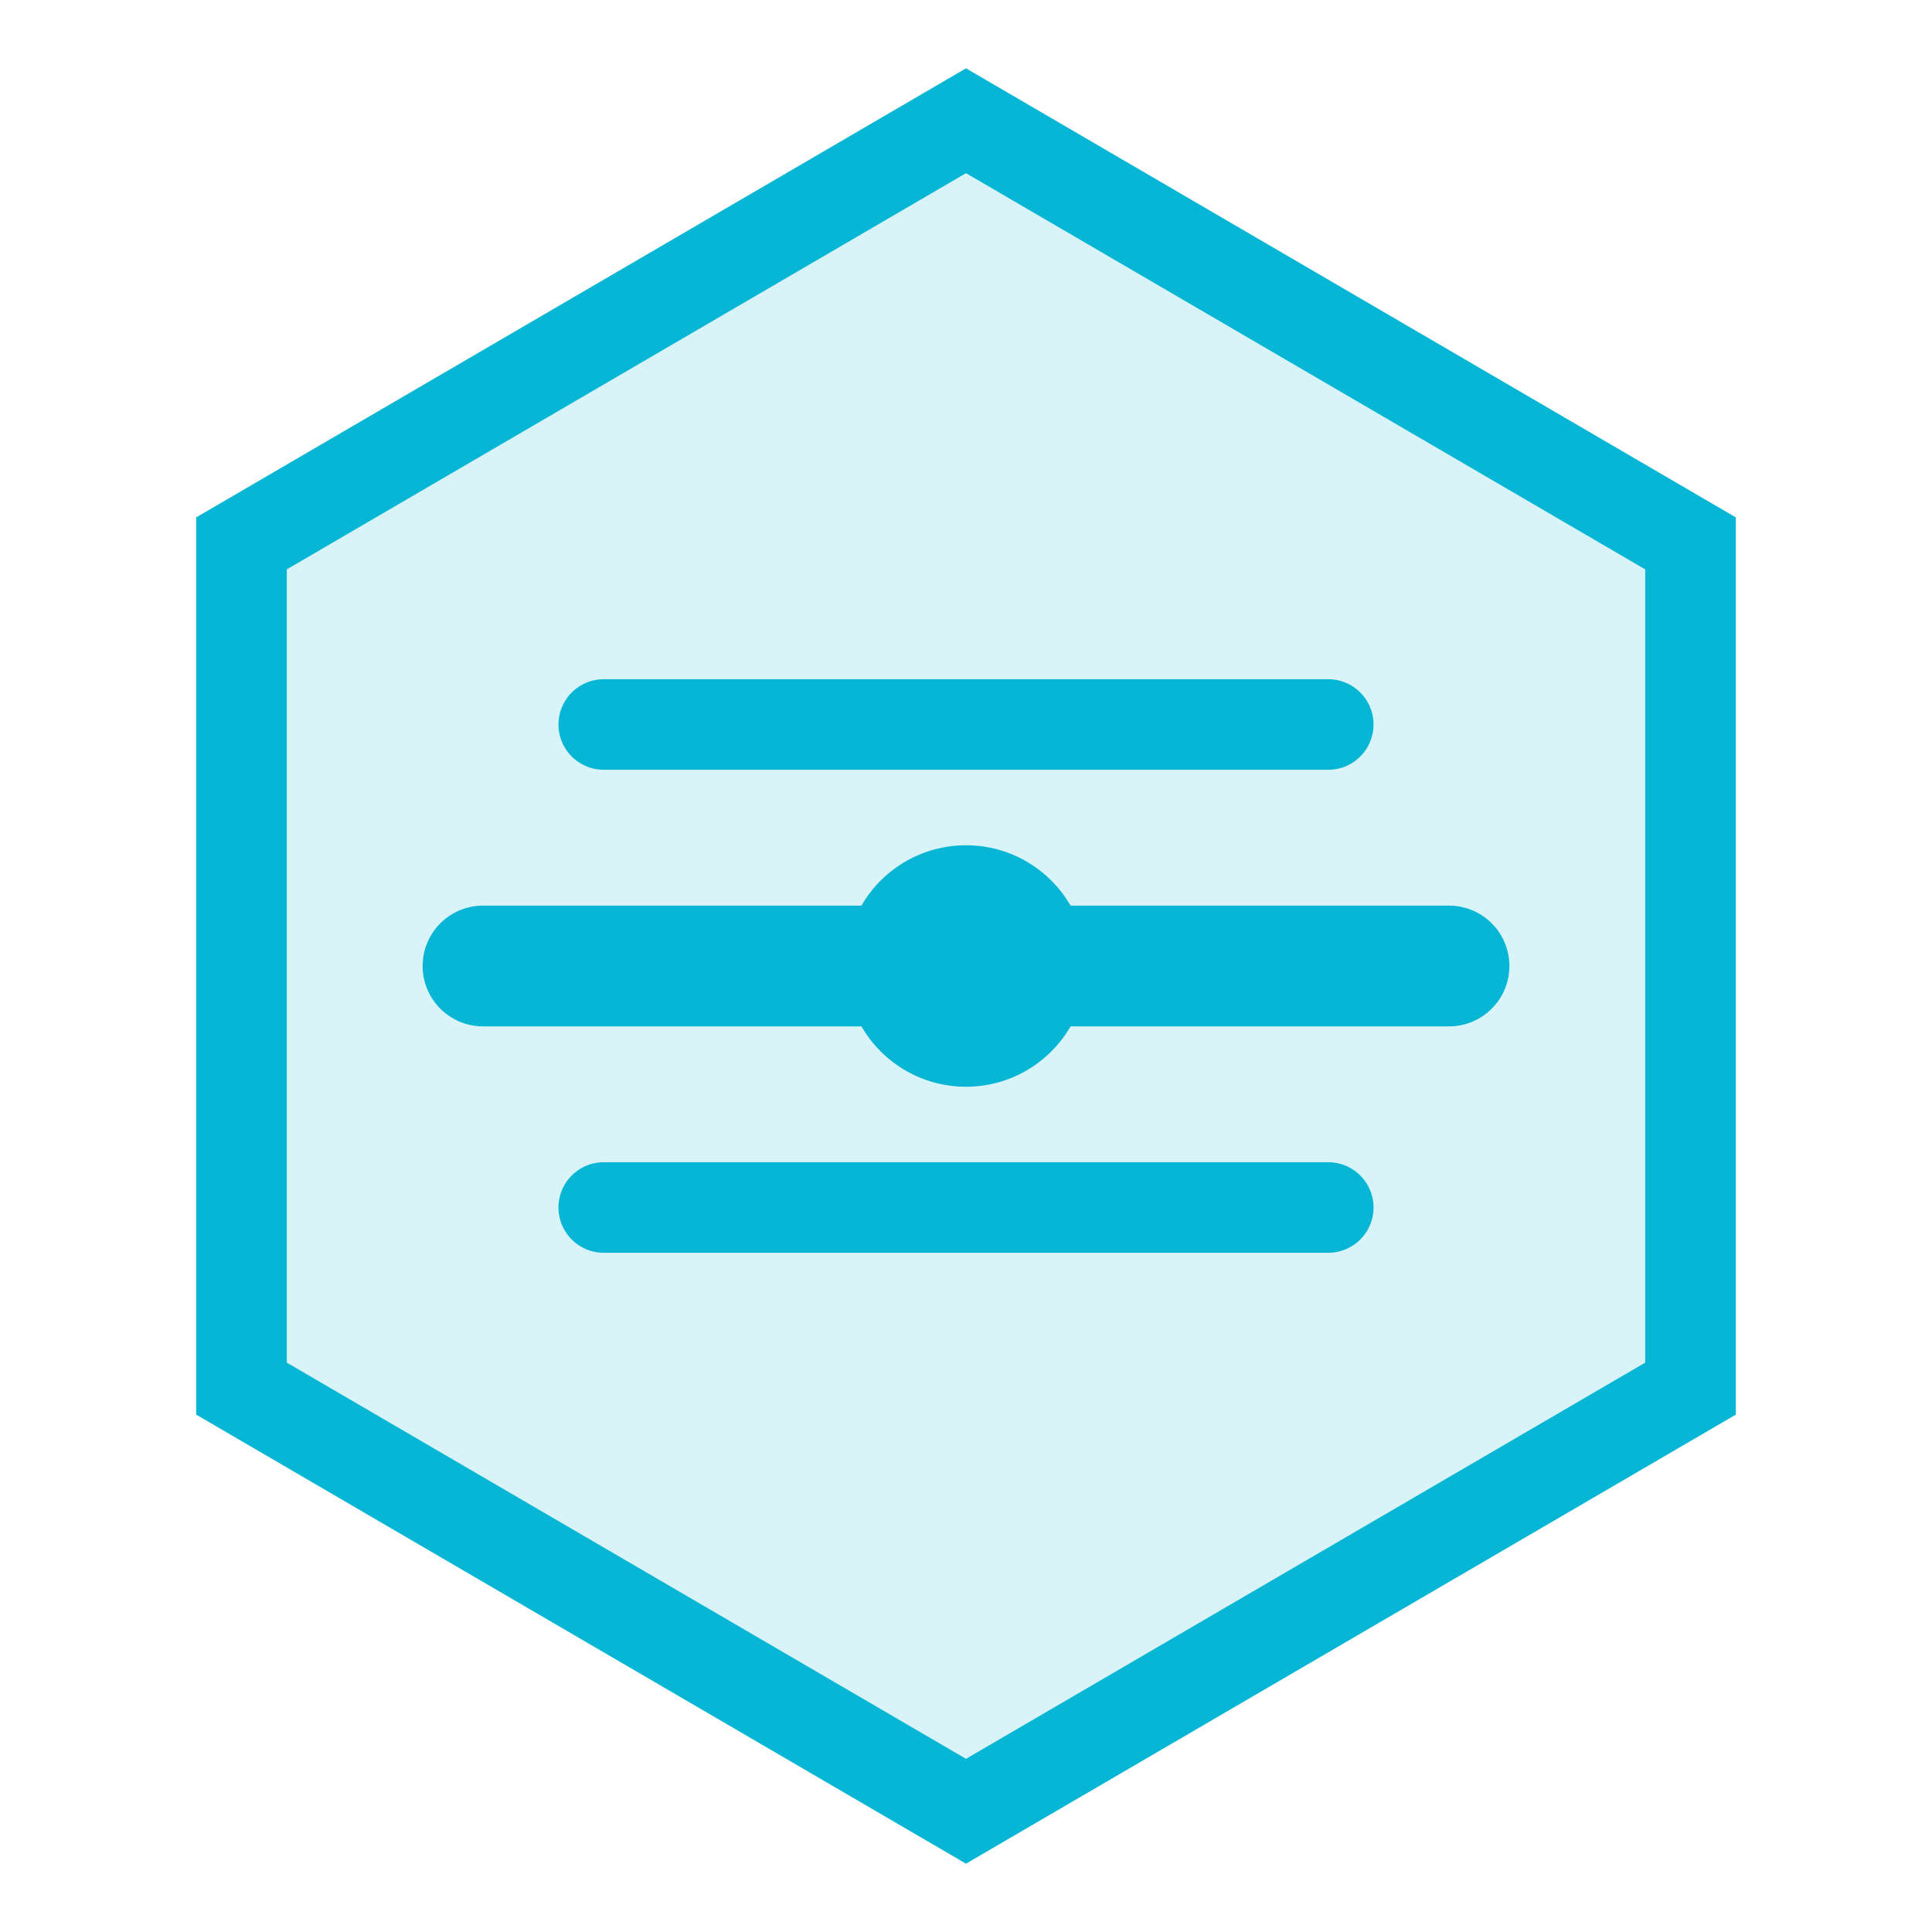
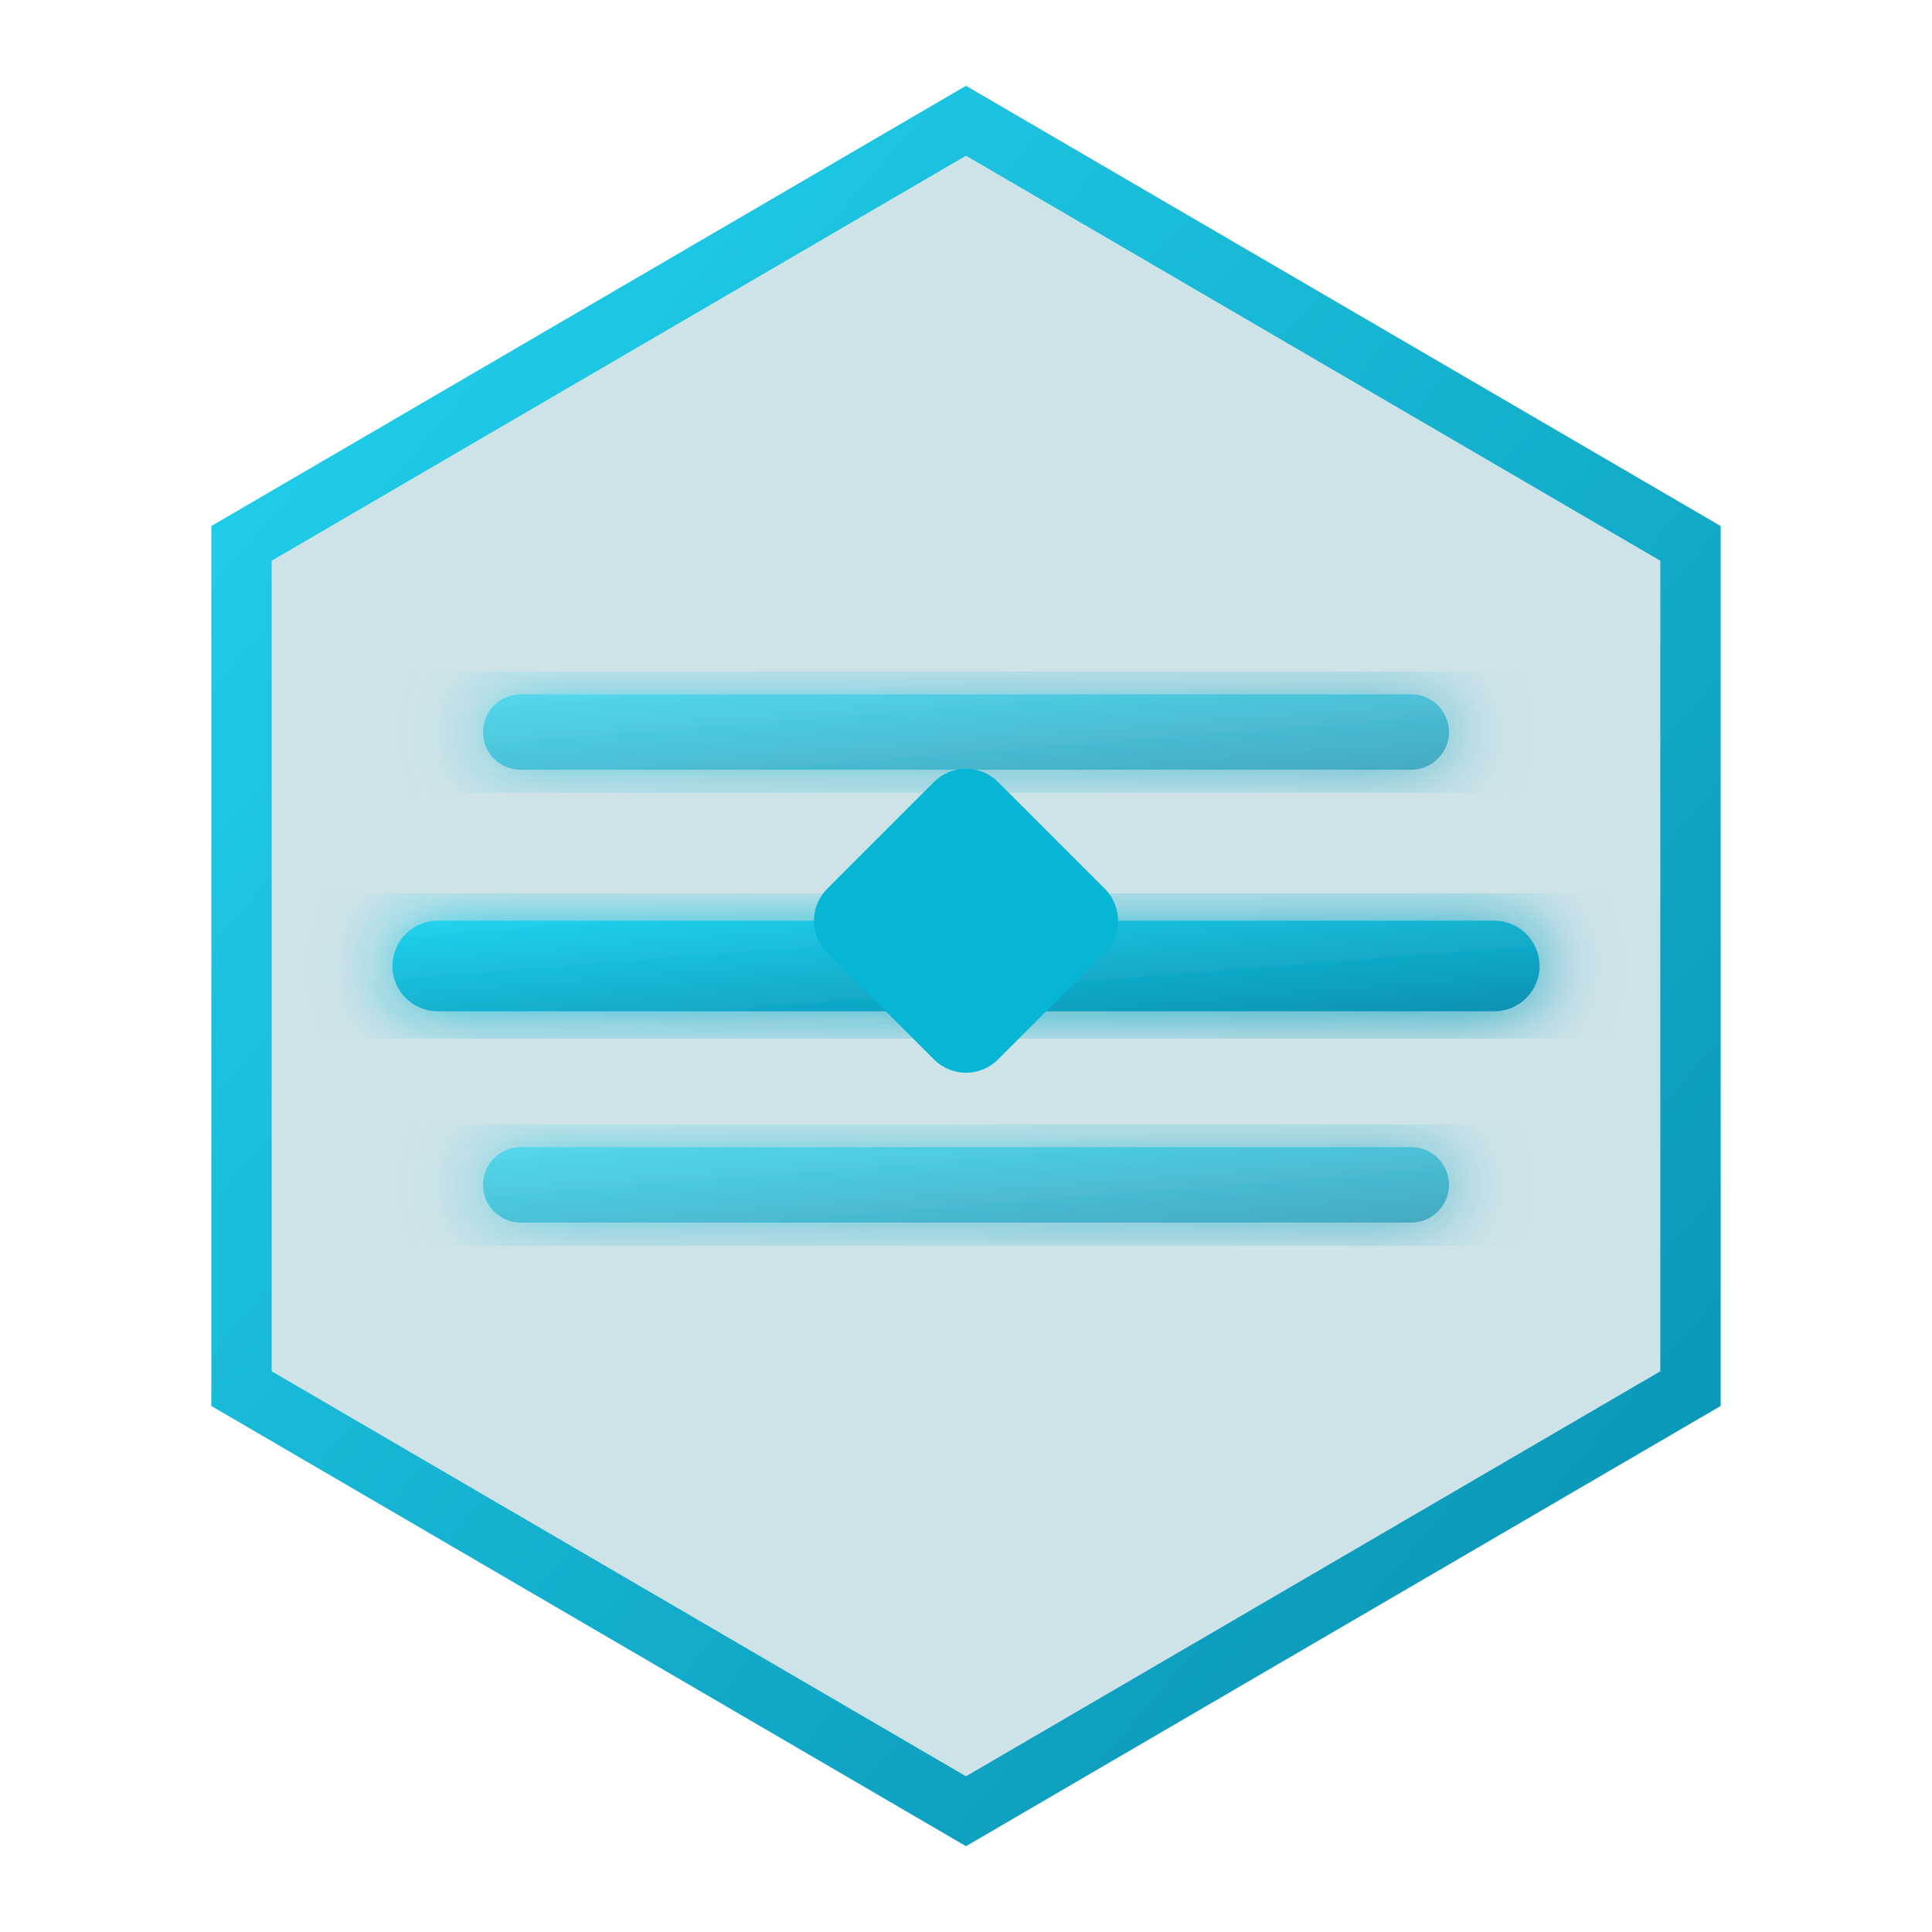
- <svg xmlns="http://www.w3.org/2000/svg" viewBox="0 0 32 32" fill="none">
-   <path d="M16 2L28 9V23L16 30L4 23V9L16 2Z" fill="#06b6d4" fill-opacity="0.15" stroke="#06b6d4" stroke-width="1.5" />
-   <line x1="10" y1="12" x2="22" y2="12" stroke="#06b6d4" stroke-width="1.5" stroke-linecap="round" />
-   <line x1="8" y1="16" x2="24" y2="16" stroke="#06b6d4" stroke-width="2" stroke-linecap="round" />
-   <line x1="10" y1="20" x2="22" y2="20" stroke="#06b6d4" stroke-width="1.5" stroke-linecap="round" />
-   <circle cx="16" cy="16" r="2" fill="#06b6d4" />
+ <svg xmlns="http://www.w3.org/2000/svg" viewBox="0 0 64 64" fill="none">
+   <defs>
+     <linearGradient id="g" x1="0%" y1="0%" x2="100%" y2="100%">
+       <stop offset="0%" stop-color="#22d3ee" />
+       <stop offset="100%" stop-color="#0891b2" />
+     </linearGradient>
+     <filter id="gl" x="-30%" y="-30%" width="160%" height="160%">
+       <feGaussianBlur in="SourceGraphic" stdDeviation="1.2" result="b" />
+       <feMerge>
+         <feMergeNode in="b" />
+         <feMergeNode in="SourceGraphic" />
+       </feMerge>
+     </filter>
+   </defs>
+   <path d="M32 4L56 18V46L32 60L8 46V18Z" fill="#0e7490" fill-opacity="0.2" stroke="url(#g)" stroke-width="2" />
+   <rect x="16" y="23" width="32" height="2.5" rx="1.25" fill="url(#g)" opacity="0.7" filter="url(#gl)" />
+   <rect x="13" y="30.5" width="38" height="3" rx="1.5" fill="url(#g)" filter="url(#gl)" />
+   <rect x="16" y="38" width="32" height="2.5" rx="1.25" fill="url(#g)" opacity="0.7" filter="url(#gl)" />
+   <rect x="28" y="26.5" width="8" height="8" rx="1.5" transform="rotate(45 32 30.5)" fill="#06b6d4" />
</svg>
